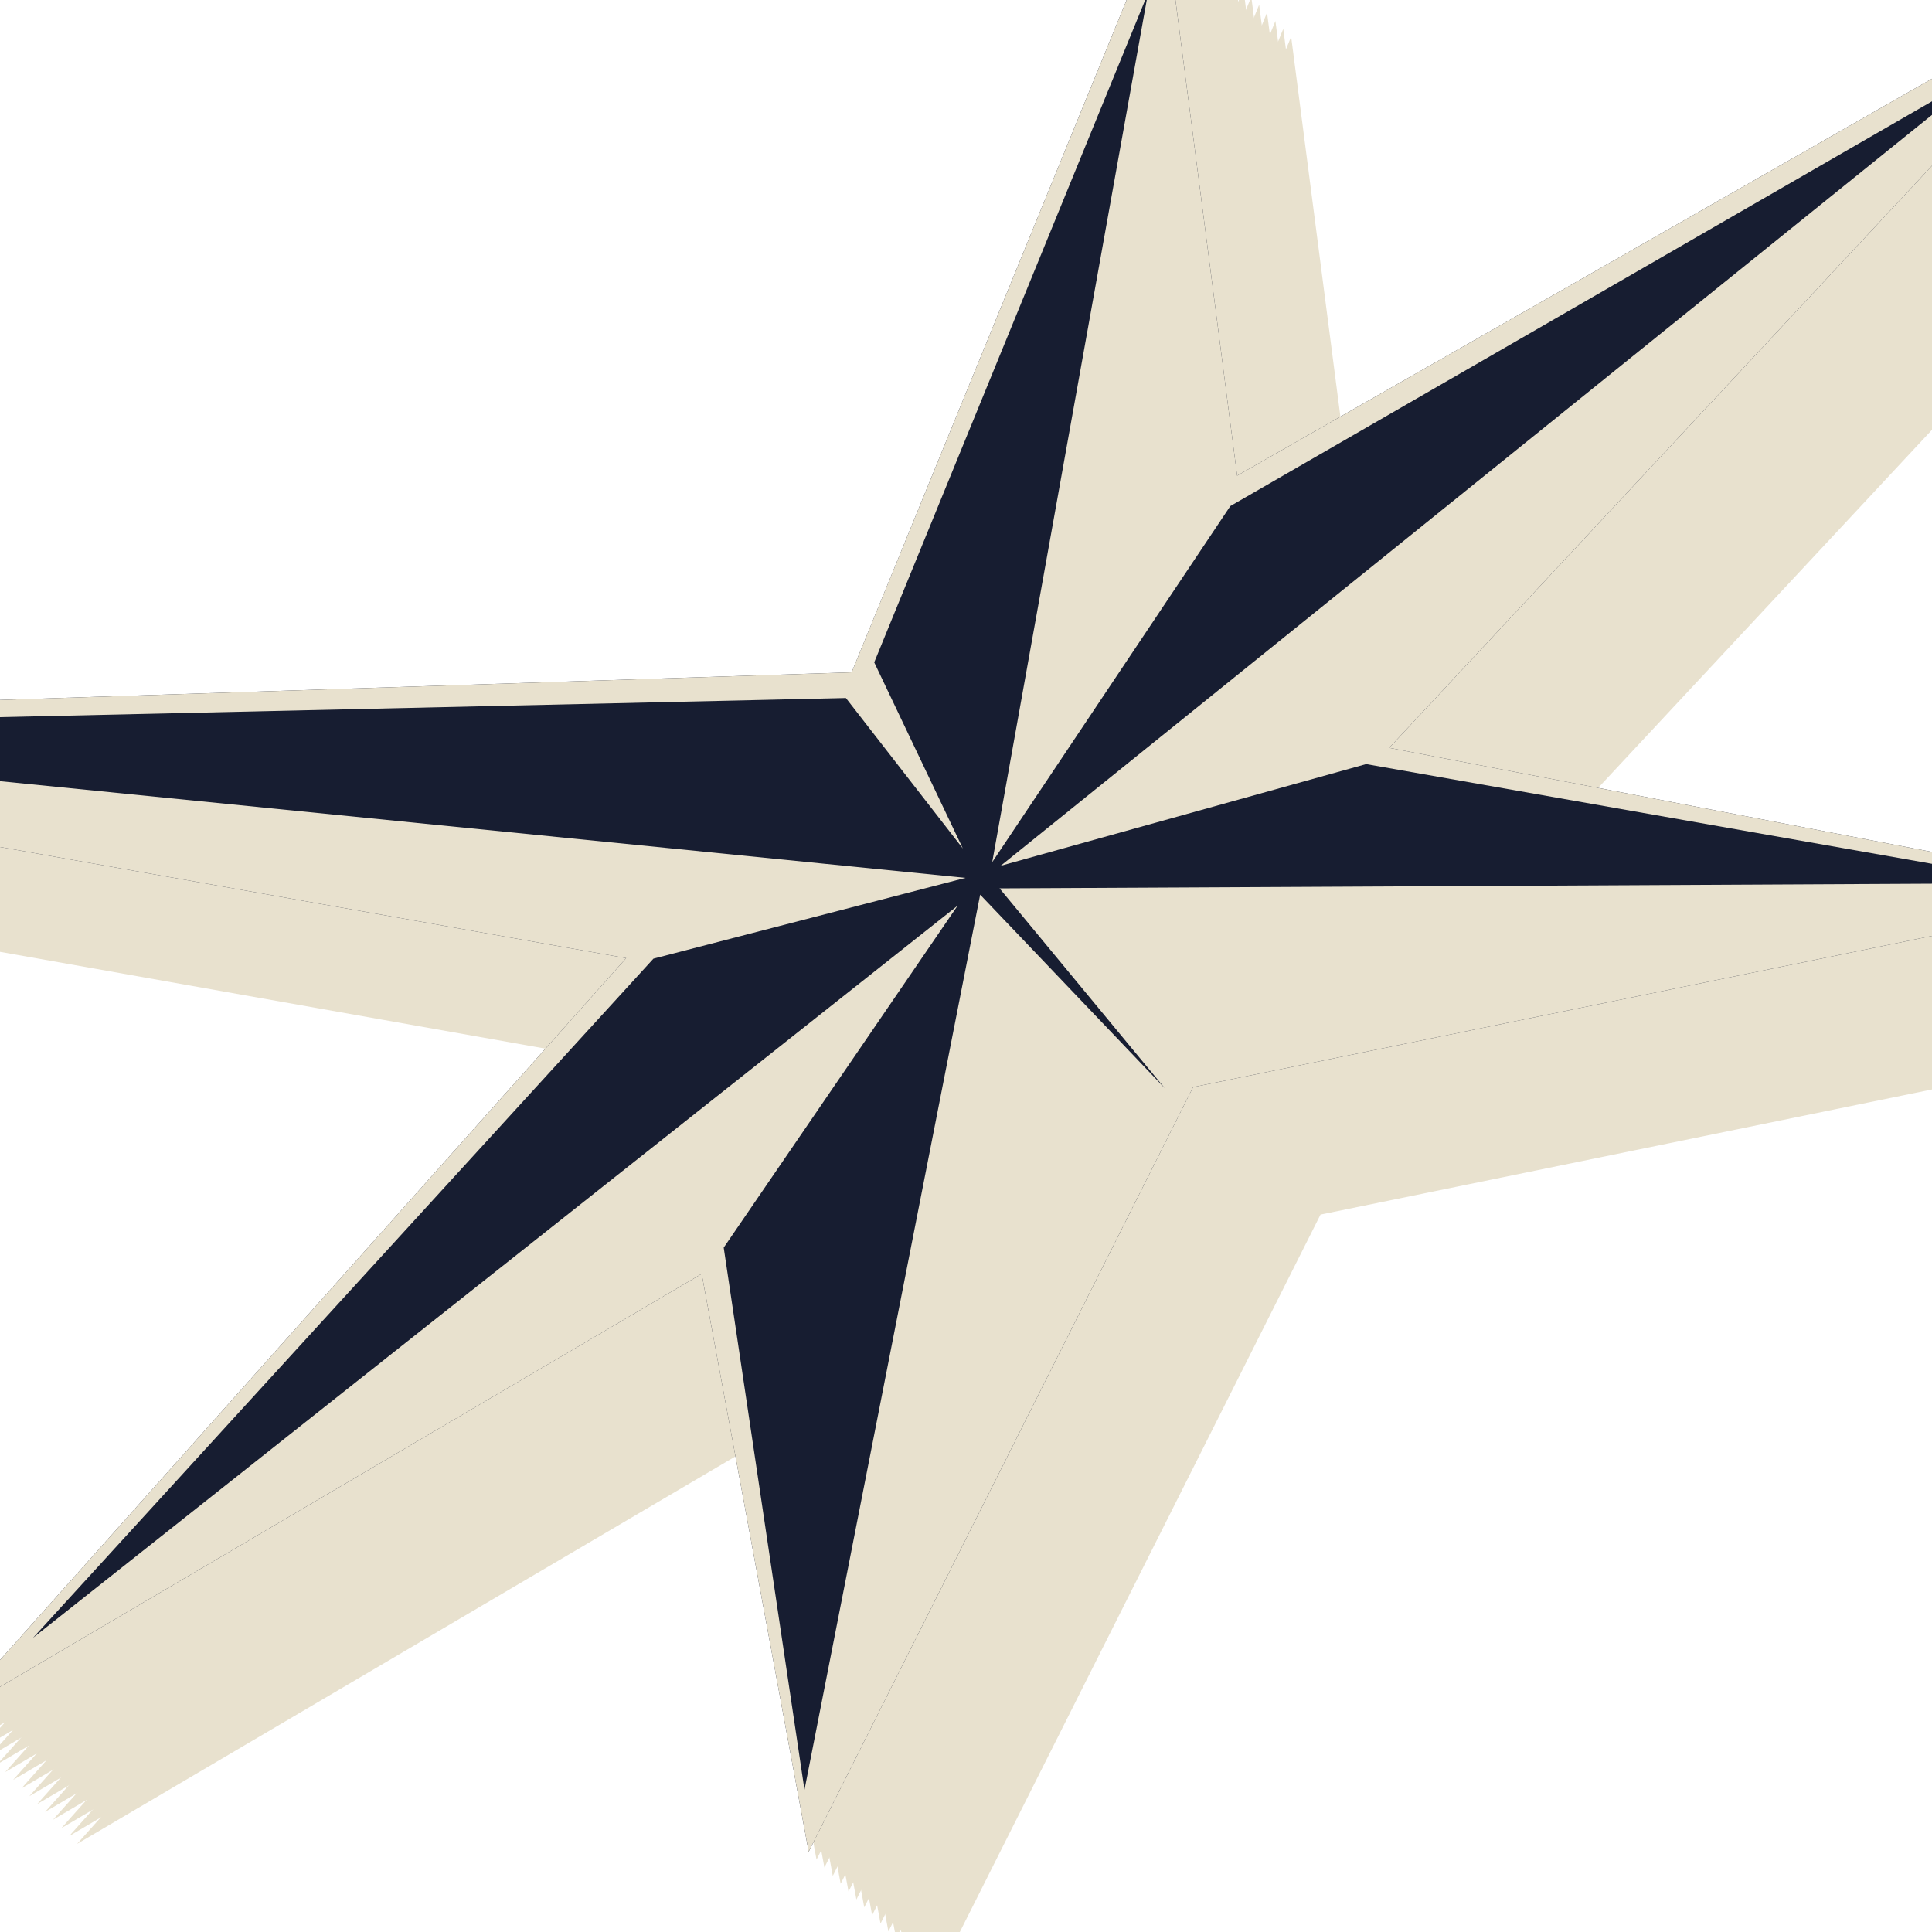
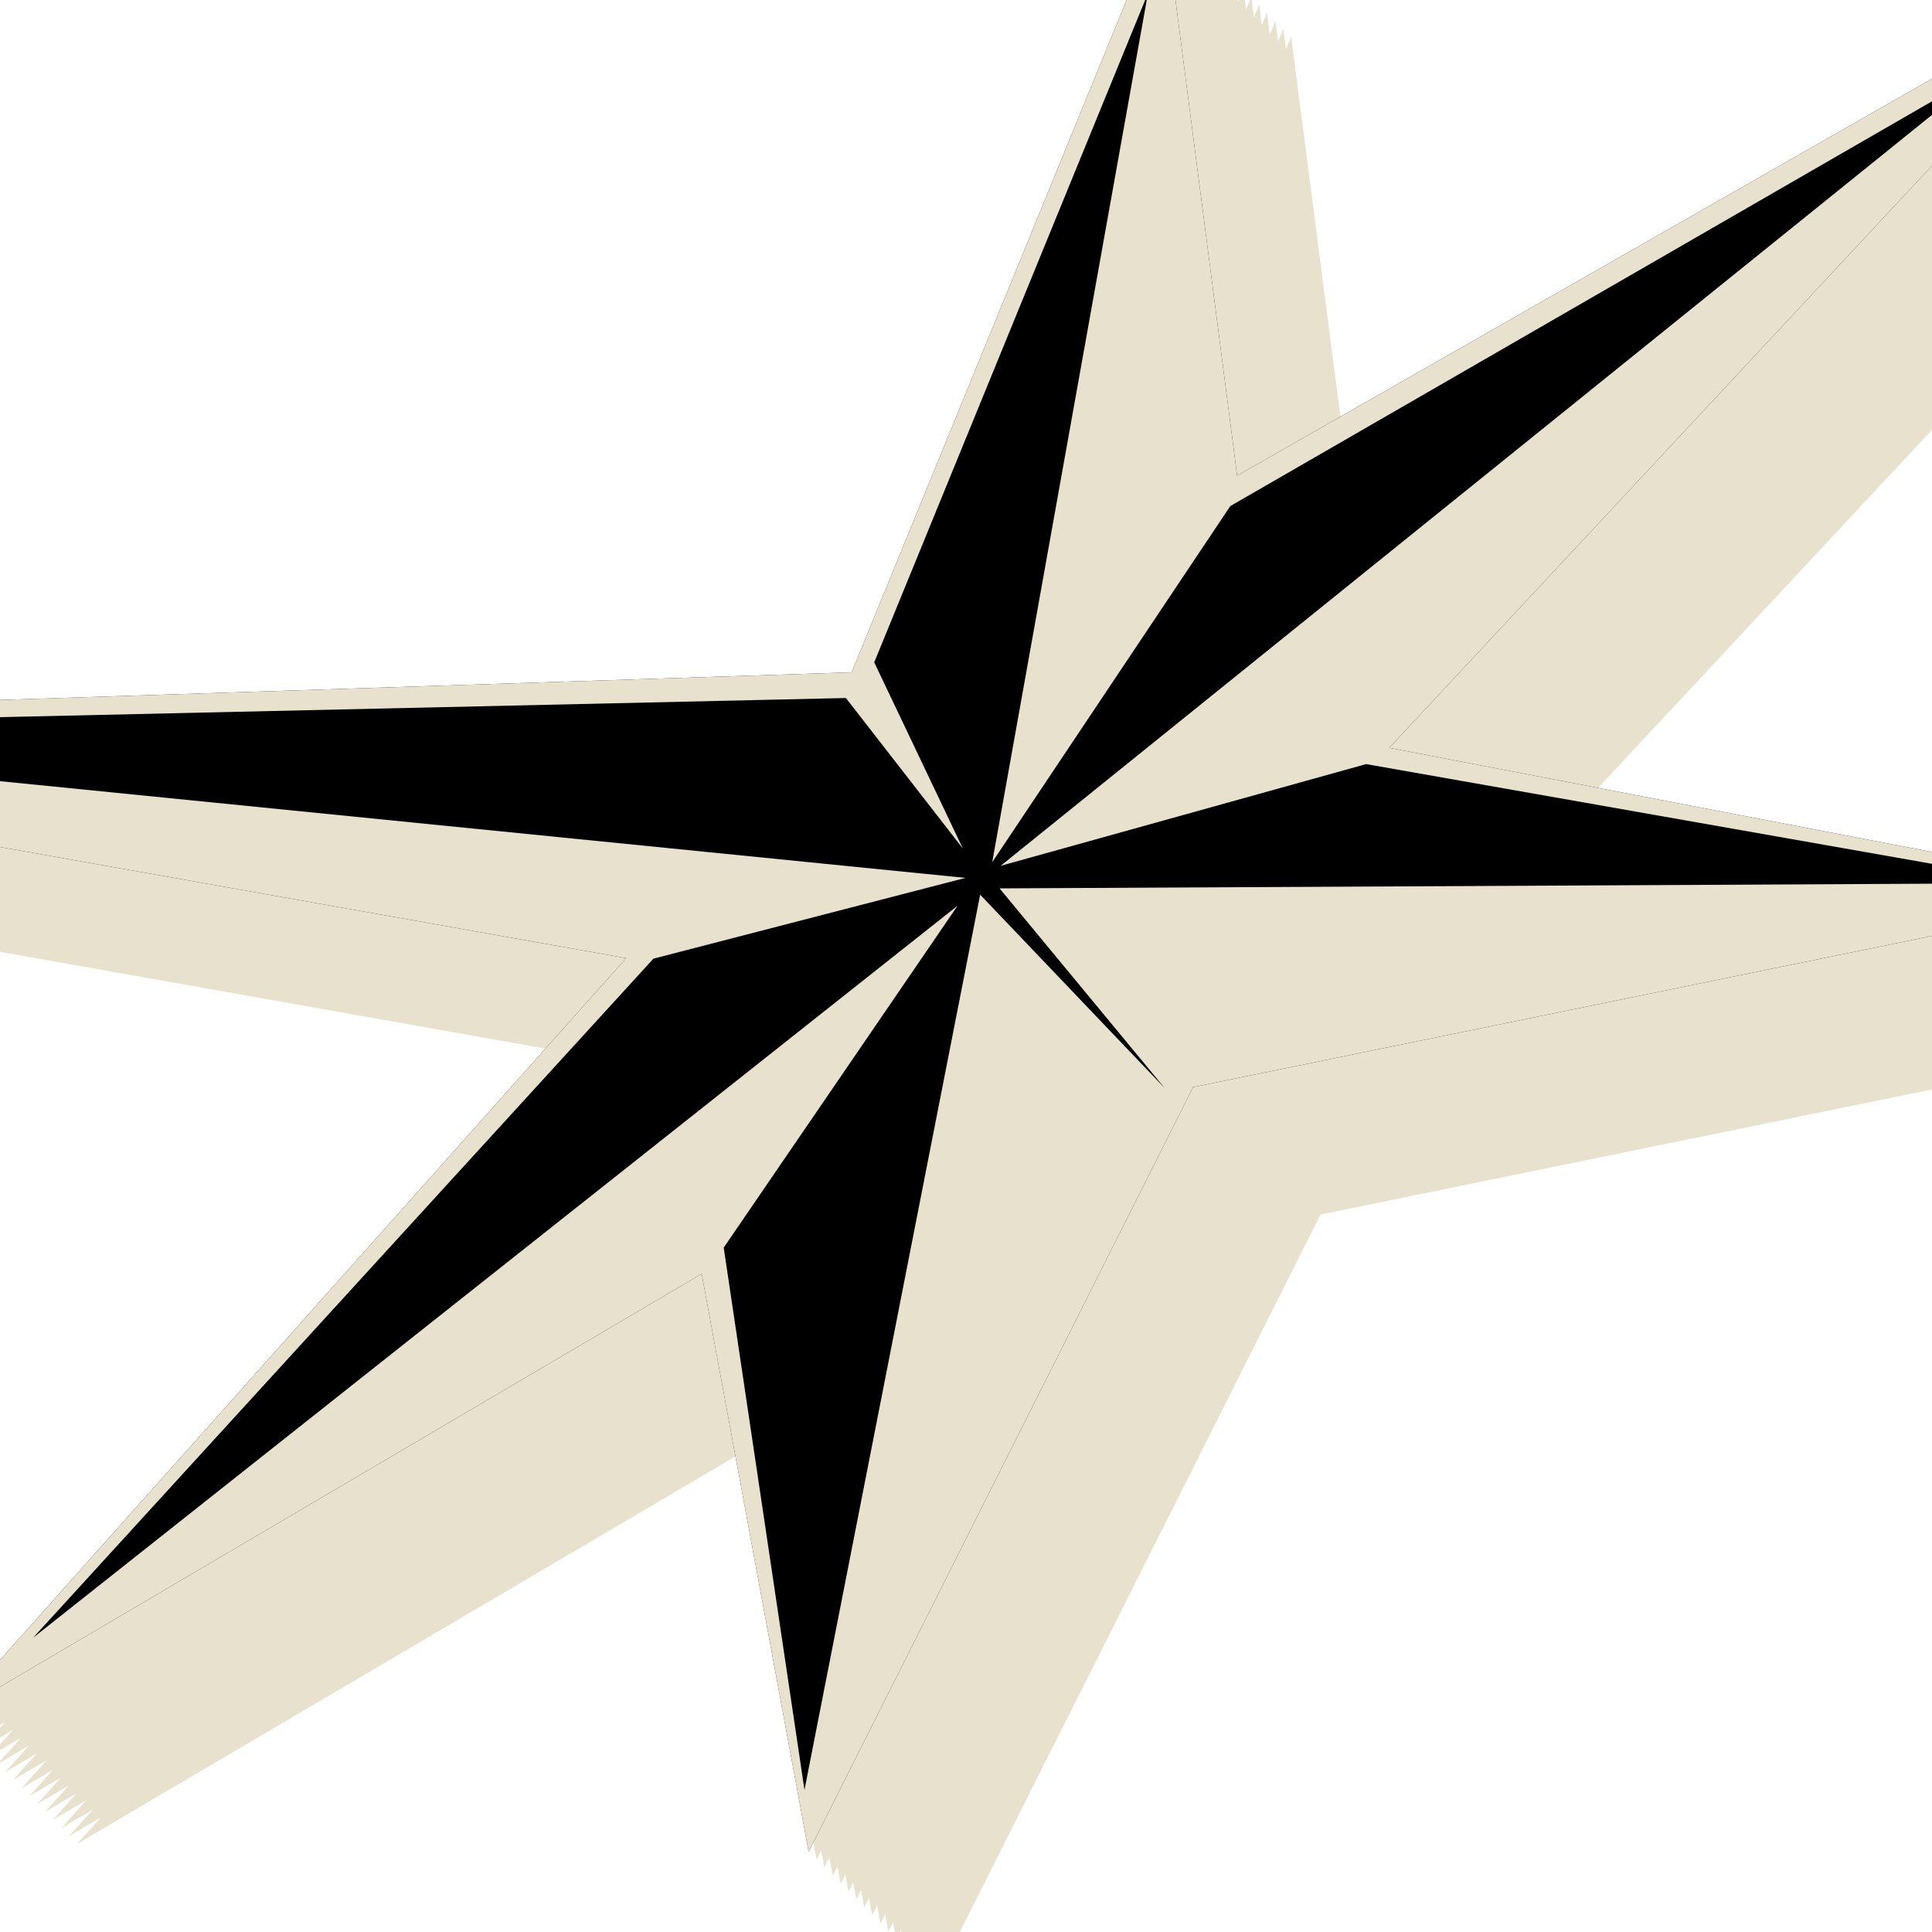
<svg xmlns="http://www.w3.org/2000/svg" viewBox="544.1 450.3 368.4 368.4" width="512" height="512">
  <defs>
    <clipPath id="t">
      <rect x="544.1" y="450.3" width="368.4" height="368.4" />
    </clipPath>
  </defs>
  <g clip-path="url(#t)">
    <path d="M 969.9,470.7 L 804.3,565.3 L 790.3,457.3 L 730.8,602.8 L 434.8,612.4 L 687.8,657.3 L 558.8,801.9 L 702.2,717.5 L 722.6,827.7 L 795.9,681.9 L 977.2,644.8 L 833.3,617.2 Z" fill="#e8e1ce" />
    <path d="M 968.4,469.2 L 802.8,563.8 L 788.8,455.8 L 729.3,601.3 L 433.3,610.9 L 686.3,655.8 L 557.3,800.4 L 700.7,716.0 L 721.1,826.2 L 794.4,680.4 L 975.7,643.3 L 831.8,615.7 Z" fill="#e8e1ce" />
    <path d="M 966.9,467.7 L 801.3,562.3 L 787.3,454.3 L 727.8,599.8 L 431.8,609.4 L 684.8,654.3 L 555.8,798.9 L 699.2,714.5 L 719.6,824.7 L 792.9,678.9 L 974.2,641.8 L 830.3,614.2 Z" fill="#e8e1ce" />
    <path d="M 965.3,466.1 L 799.7,560.7 L 785.7,452.7 L 726.2,598.2 L 430.2,607.8 L 683.2,652.7 L 554.2,797.3 L 697.6,712.9 L 718.0,823.1 L 791.3,677.3 L 972.6,640.2 L 828.7,612.6 Z" fill="#e8e1ce" />
    <path d="M 963.8,464.6 L 798.2,559.2 L 784.2,451.2 L 724.7,596.7 L 428.7,606.3 L 681.7,651.2 L 552.7,795.8 L 696.1,711.4 L 716.5,821.6 L 789.8,675.8 L 971.1,638.7 L 827.2,611.1 Z" fill="#e8e1ce" />
    <path d="M 962.3,463.1 L 796.7,557.7 L 782.7,449.7 L 723.2,595.2 L 427.2,604.8 L 680.2,649.7 L 551.2,794.3 L 694.6,709.9 L 715.0,820.1 L 788.3,674.3 L 969.6,637.2 L 825.7,609.6 Z" fill="#e8e1ce" />
    <path d="M 960.8,461.6 L 795.2,556.2 L 781.2,448.2 L 721.7,593.7 L 425.7,603.3 L 678.7,648.2 L 549.7,792.8 L 693.1,708.4 L 713.5,818.6 L 786.8,672.8 L 968.1,635.7 L 824.2,608.1 Z" fill="#e8e1ce" />
    <path d="M 959.3,460.1 L 793.7,554.7 L 779.7,446.7 L 720.2,592.2 L 424.2,601.8 L 677.2,646.7 L 548.2,791.3 L 691.6,706.9 L 712.0,817.1 L 785.3,671.3 L 966.6,634.2 L 822.7,606.6 Z" fill="#e8e1ce" />
    <path d="M 957.7,458.5 L 792.1,553.1 L 778.1,445.1 L 718.6,590.6 L 422.6,600.2 L 675.6,645.1 L 546.6,789.7 L 690.0,705.3 L 710.4,815.5 L 783.7,669.7 L 965.0,632.6 L 821.1,605.0 Z" fill="#e8e1ce" />
    <path d="M 956.2,457.0 L 790.6,551.6 L 776.6,443.6 L 717.1,589.1 L 421.1,598.7 L 674.1,643.6 L 545.1,788.2 L 688.5,703.8 L 708.9,814.0 L 782.2,668.2 L 963.5,631.1 L 819.6,603.5 Z" fill="#e8e1ce" />
    <path d="M 954.7,455.5 L 789.1,550.1 L 775.1,442.1 L 715.6,587.6 L 419.6,597.2 L 672.6,642.1 L 543.6,786.7 L 687.0,702.3 L 707.4,812.5 L 780.7,666.7 L 962.0,629.6 L 818.1,602.0 Z" fill="#e8e1ce" />
    <path d="M 953.2,454.0 L 787.6,548.6 L 773.6,440.6 L 714.1,586.1 L 418.1,595.7 L 671.1,640.6 L 542.1,785.2 L 685.5,700.8 L 705.9,811.0 L 779.2,665.2 L 960.5,628.1 L 816.6,600.5 Z" fill="#e8e1ce" />
    <path d="M 951.7,452.5 L 786.1,547.1 L 772.1,439.1 L 712.6,584.6 L 416.6,594.2 L 669.6,639.1 L 540.6,783.7 L 684.0,699.3 L 704.4,809.5 L 777.7,663.7 L 959.0,626.6 L 815.1,599.0 Z" fill="#e8e1ce" />
    <path d="M 950.2,451.0 L 784.6,545.6 L 770.6,437.6 L 711.1,583.1 L 415.1,592.7 L 668.1,637.6 L 539.1,782.2 L 682.5,697.8 L 702.9,808.0 L 776.2,662.2 L 957.5,625.1 L 813.6,597.5 Z" fill="#e8e1ce" />
    <path d="M 948.6,449.4 L 783.0,544.0 L 769.0,436.0 L 709.5,581.5 L 413.5,591.1 L 666.5,636.0 L 537.5,780.6 L 680.9,696.2 L 701.3,806.4 L 774.6,660.6 L 955.9,623.5 L 812.0,595.9 Z" fill="#e8e1ce" />
    <path d="M 947.1,447.9 L 781.5,542.5 L 767.5,434.5 L 708.0,580.0 L 412.0,589.6 L 665.0,634.5 L 536.0,779.1 L 679.4,694.7 L 699.8,804.9 L 773.1,659.1 L 954.4,622.0 L 810.5,594.4 Z" fill="#e8e1ce" />
-     <path d="M 945.6,446.4 L 780.0,541.0 L 766.0,433.0 L 706.5,578.5 L 410.5,588.1 L 663.5,633.0 L 534.5,777.6 L 677.9,693.2 L 698.3,803.4 L 771.6,657.6 L 952.9,620.5 L 809.0,592.9 Z" fill="#171d31" />
+     <path d="M 945.6,446.4 L 780.0,541.0 L 766.0,433.0 L 706.5,578.5 L 410.5,588.1 L 663.5,633.0 L 534.5,777.6 L 677.9,693.2 L 698.3,803.4 L 771.6,657.6 L 952.9,620.5 L 809.0,592.9 Z" fill="#000000" />
    <path d="M 945.6,446.4 L 780.0,541.0 L 766.0,433.0 L 706.5,578.5 L 410.5,588.1 L 663.5,633.0 L 534.5,777.6 L 677.9,693.2 L 698.3,803.4 L 771.6,657.6 L 952.9,620.5 L 809.0,592.9 Z M 923.8,463.1 L 734.9,615.4 L 804.6,596.0 L 933.4,618.7 L 734.7,619.7 L 766.2,657.8 L 731.0,620.9 L 697.5,791.6 L 682.1,688.2 L 726.7,623.0 L 550.4,762.6 L 668.7,633.1 L 728.2,617.7 L 444.7,589.3 L 705.4,583.4 L 727.7,612.1 L 710.8,576.6 L 763.0,449.0 L 733.3,614.7 L 778.7,546.8 Z" fill="#e8e1ce" fill-rule="evenodd" />
  </g>
</svg>
